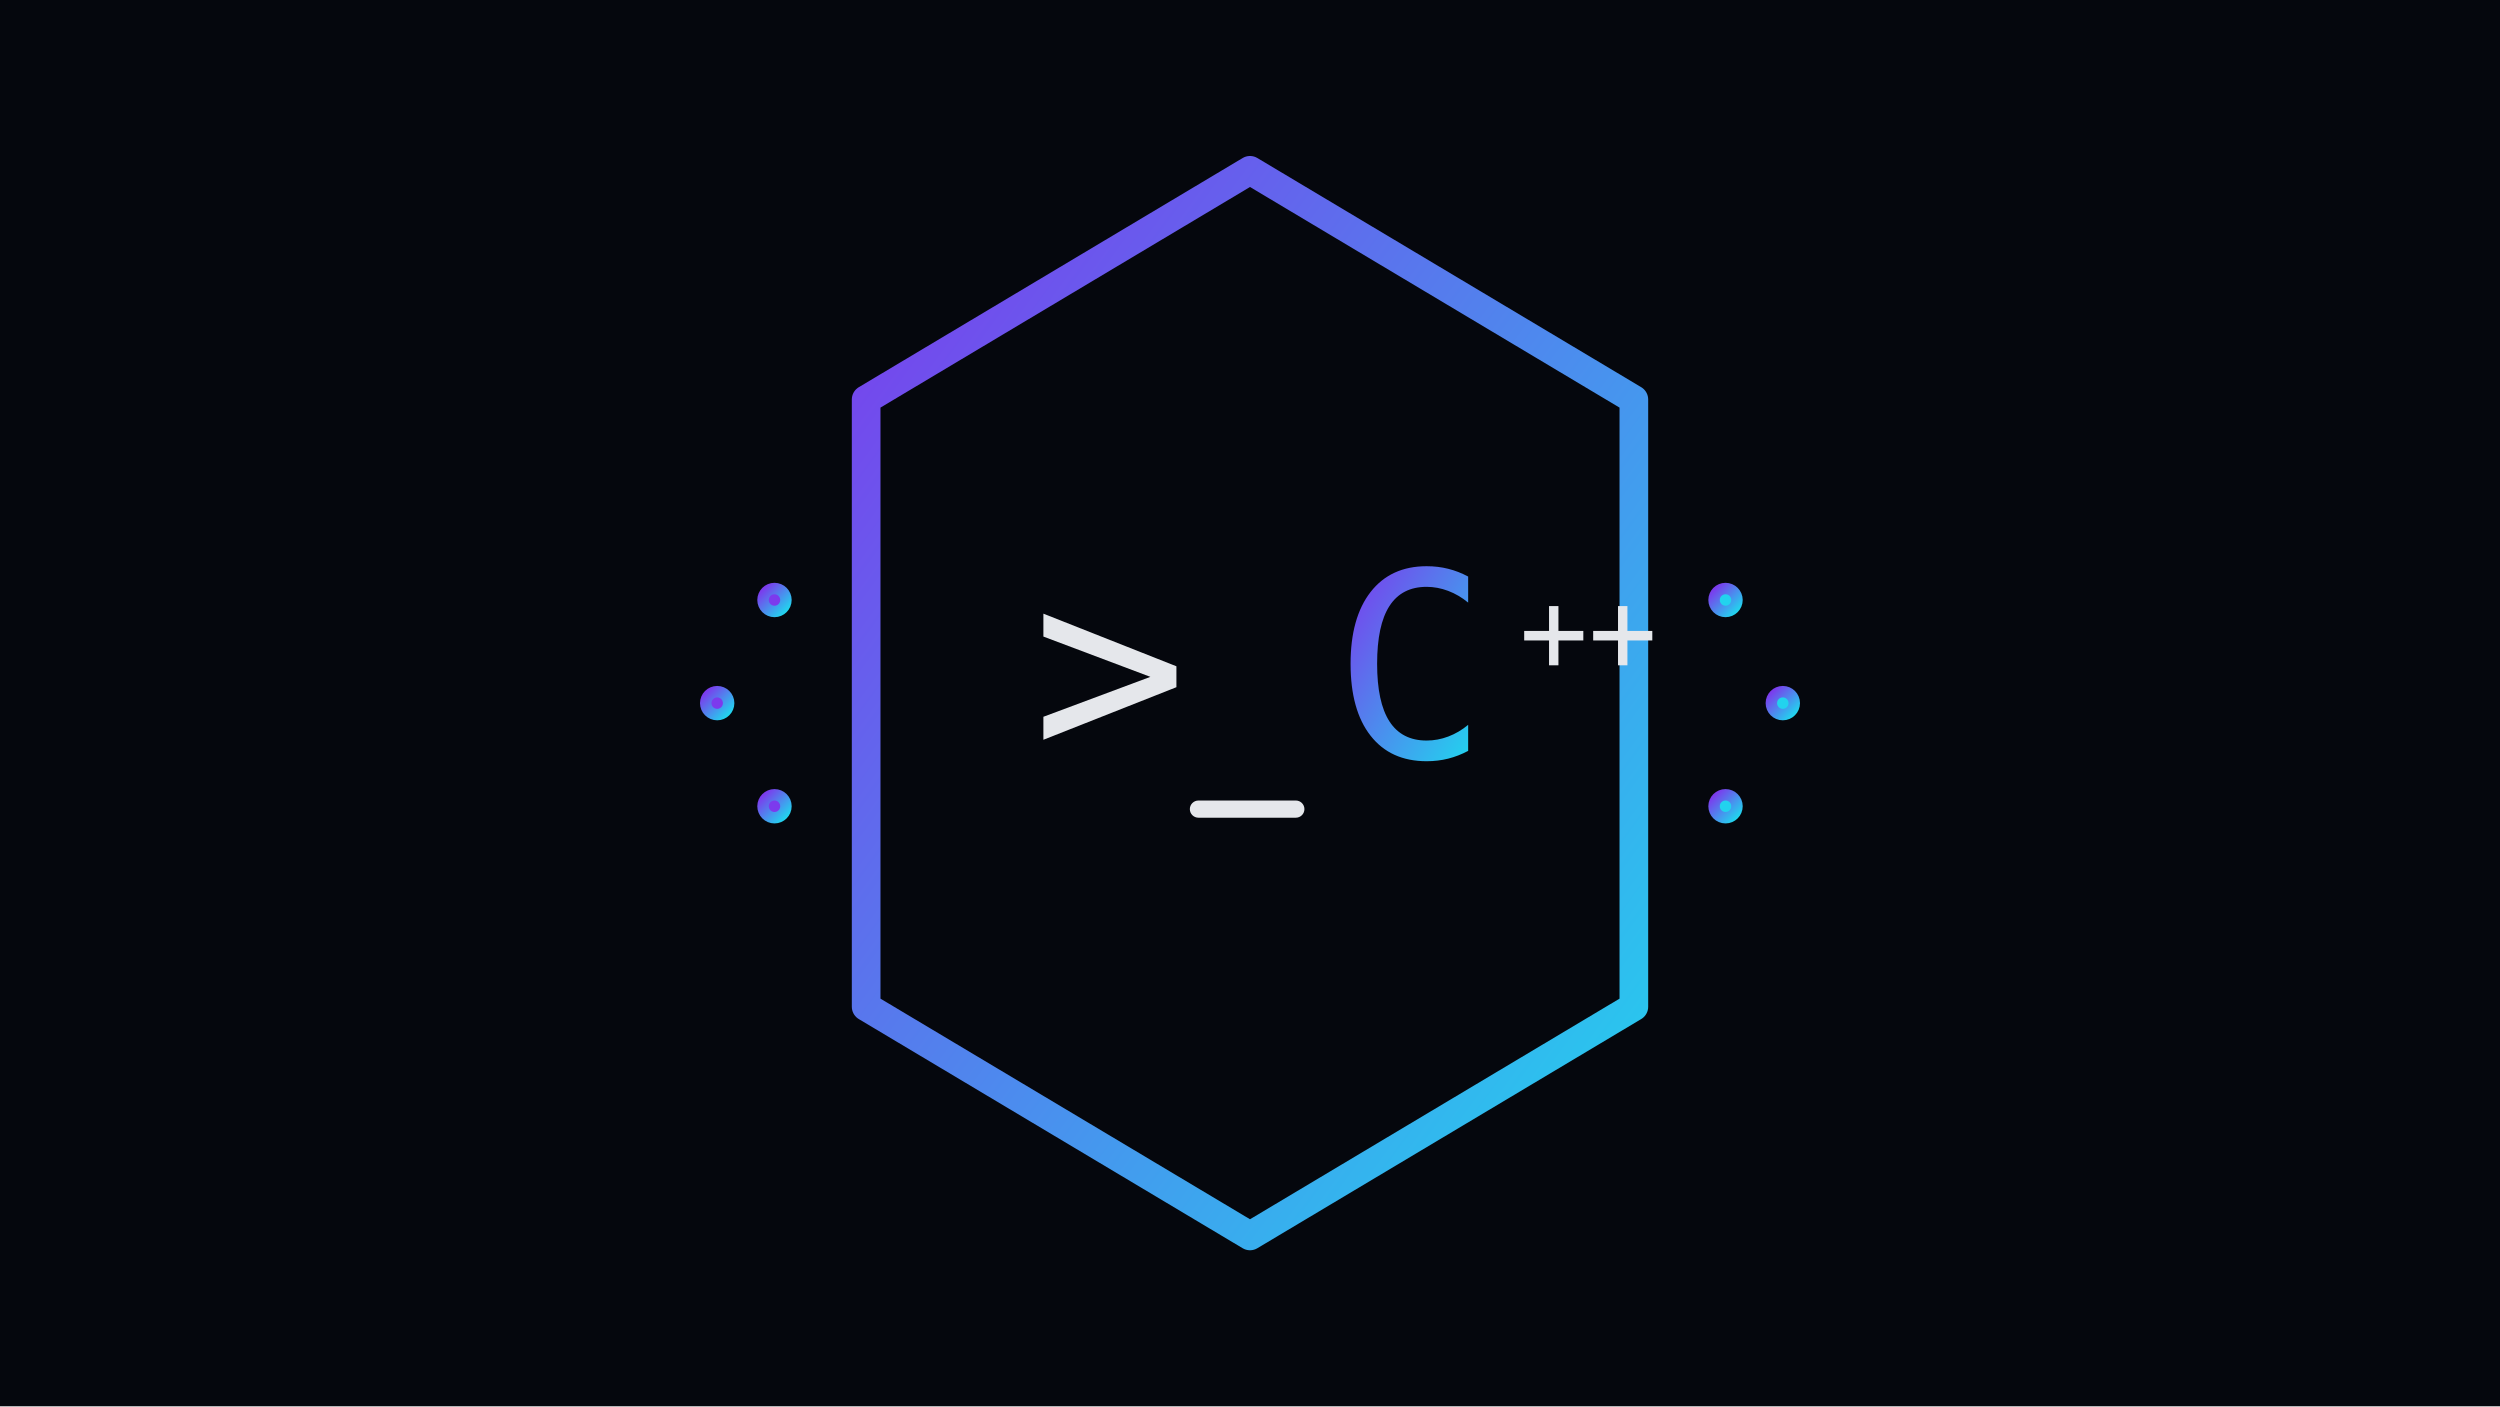
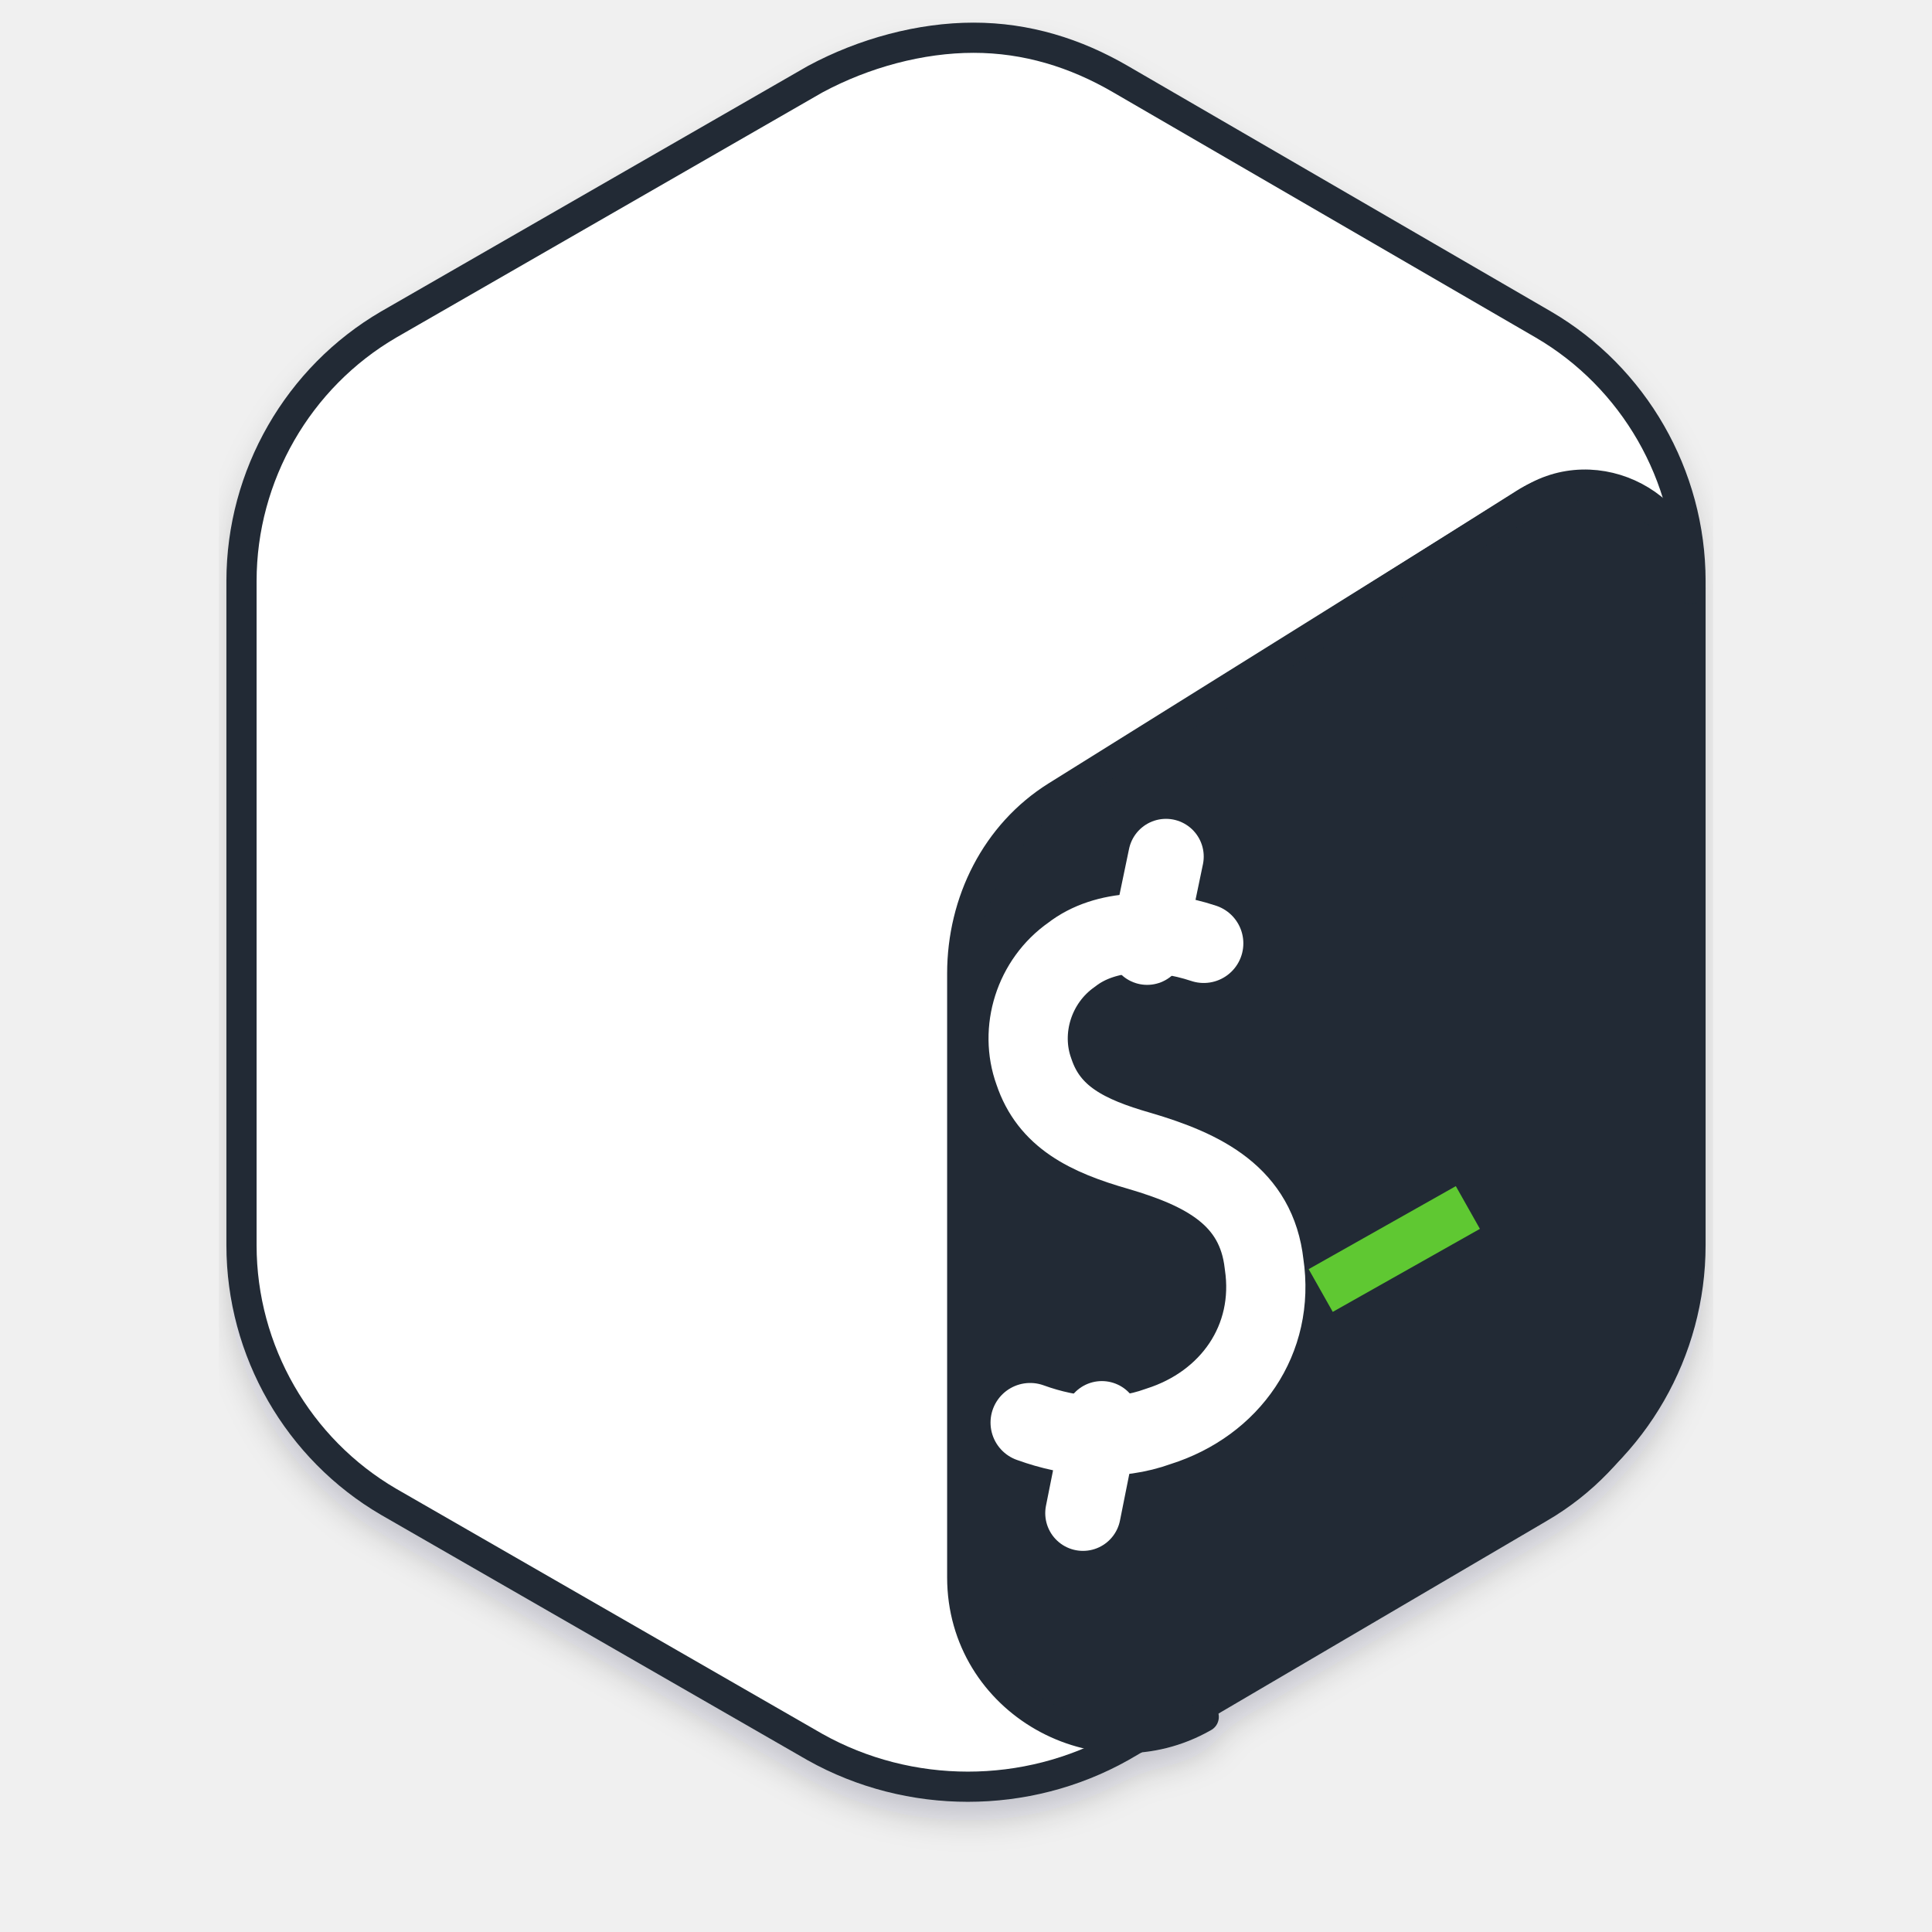
- <svg xmlns="http://www.w3.org/2000/svg" width="1920" height="1080" viewBox="0 0 1920 1080">
-   <rect width="1920" height="1080" fill="#05070D" />
+ <svg xmlns="http://www.w3.org/2000/svg" width="512" height="512" viewBox="0 0 512 512" fill="none">
  <defs>
-     <linearGradient id="grad" x1="0" y1="0" x2="1" y2="1">
-       <stop offset="0%" stop-color="#7C3AED" />
-       <stop offset="100%" stop-color="#22D3EE" />
-     </linearGradient>
+     <filter id="softShadow" x="58" y="0" width="396" height="500" color-interpolation-filters="sRGB" filterUnits="userSpaceOnUse">
+       <feDropShadow dx="0" dy="5" stdDeviation="4" flood-color="#101820" flood-opacity=".18" />
+     </filter>
  </defs>
-   <g transform="translate(960,540) scale(2.2) translate(-256,-256)">
-     <polygon points="256,70 390,150 390,362 256,442 122,362 122,150" fill="none" stroke="url(#grad)" stroke-width="10" stroke-linejoin="round" />
-     <g stroke="url(#grad)" stroke-width="4" fill="none" stroke-linecap="round">
-       <line x1="122" y1="220" x2="90" y2="220" />
-       <line x1="122" y1="256" x2="70" y2="256" />
-       <line x1="122" y1="292" x2="90" y2="292" />
-       <circle cx="70" cy="256" r="4" fill="#7C3AED" />
-       <circle cx="90" cy="220" r="4" fill="#7C3AED" />
-       <circle cx="90" cy="292" r="4" fill="#7C3AED" />
-     </g>
-     <g stroke="url(#grad)" stroke-width="4" fill="none" stroke-linecap="round">
-       <line x1="390" y1="220" x2="422" y2="220" />
-       <line x1="390" y1="256" x2="442" y2="256" />
-       <line x1="390" y1="292" x2="422" y2="292" />
-       <circle cx="442" cy="256" r="4" fill="#22D3EE" />
-       <circle cx="422" cy="220" r="4" fill="#22D3EE" />
-       <circle cx="422" cy="292" r="4" fill="#22D3EE" />
-     </g>
-     <text x="180" y="275" font-family="monospace" font-size="90" fill="#E5E7EB">
-       &gt;
-     </text>
-     <rect x="235" y="290" width="40" height="6" rx="3" fill="#E5E7EB" />
-     <text x="285" y="275" font-family="monospace" font-size="90" fill="url(#grad)">
-       C
-     </text>
-     <text x="350" y="245" font-family="monospace" font-size="40" fill="#E5E7EB">
-       ++
-     </text>
+   <g filter="url(#softShadow)">
+     <path d="M258 10C272 10 285 14 297 21L409 86C433 100 448 126 448 154V330C448 358 433 384 409 398L297 463C272 477 241 477 216 463L103 398C79 384 64 358 64 330V154C64 126 79 100 103 86L216 21C229 14 244 10 258 10Z" fill="#ffffff" stroke="#202b34" stroke-width="8" stroke-linejoin="round" />
+     <path d="M445 154C445 132 421 118 402 130L280 207C262 218 252 238 252 259V418C252 452 289 474 318 457L410 403C434 389 448 363 448 335V158C448 157 448 155 445 154Z" fill="#202b34" />
+     <path d="M448 156C448 134 423 121 405 133L280 211C264 221 255 239 255 258V418C255 451 291 471 319 455" stroke="#202b34" stroke-width="8" stroke-linecap="round" stroke-linejoin="round" />
+     <path d="M319 250C307 246 293 246 284 253C274 260 270 273 274 284C278 296 288 301 302 305C319 310 333 317 335 335C338 355 326 372 307 378C296 382 284 381 273 377" stroke="#ffffff" stroke-width="21" stroke-linecap="round" stroke-linejoin="round" />
+     <path d="M309 227L304 251" stroke="#ffffff" stroke-width="20" stroke-linecap="round" />
+     <path d="M292 376L287 401" stroke="#ffffff" stroke-width="20" stroke-linecap="round" />
+     <path d="M350 342L389 320" stroke="#5fc832" stroke-width="13" />
  </g>
</svg>
